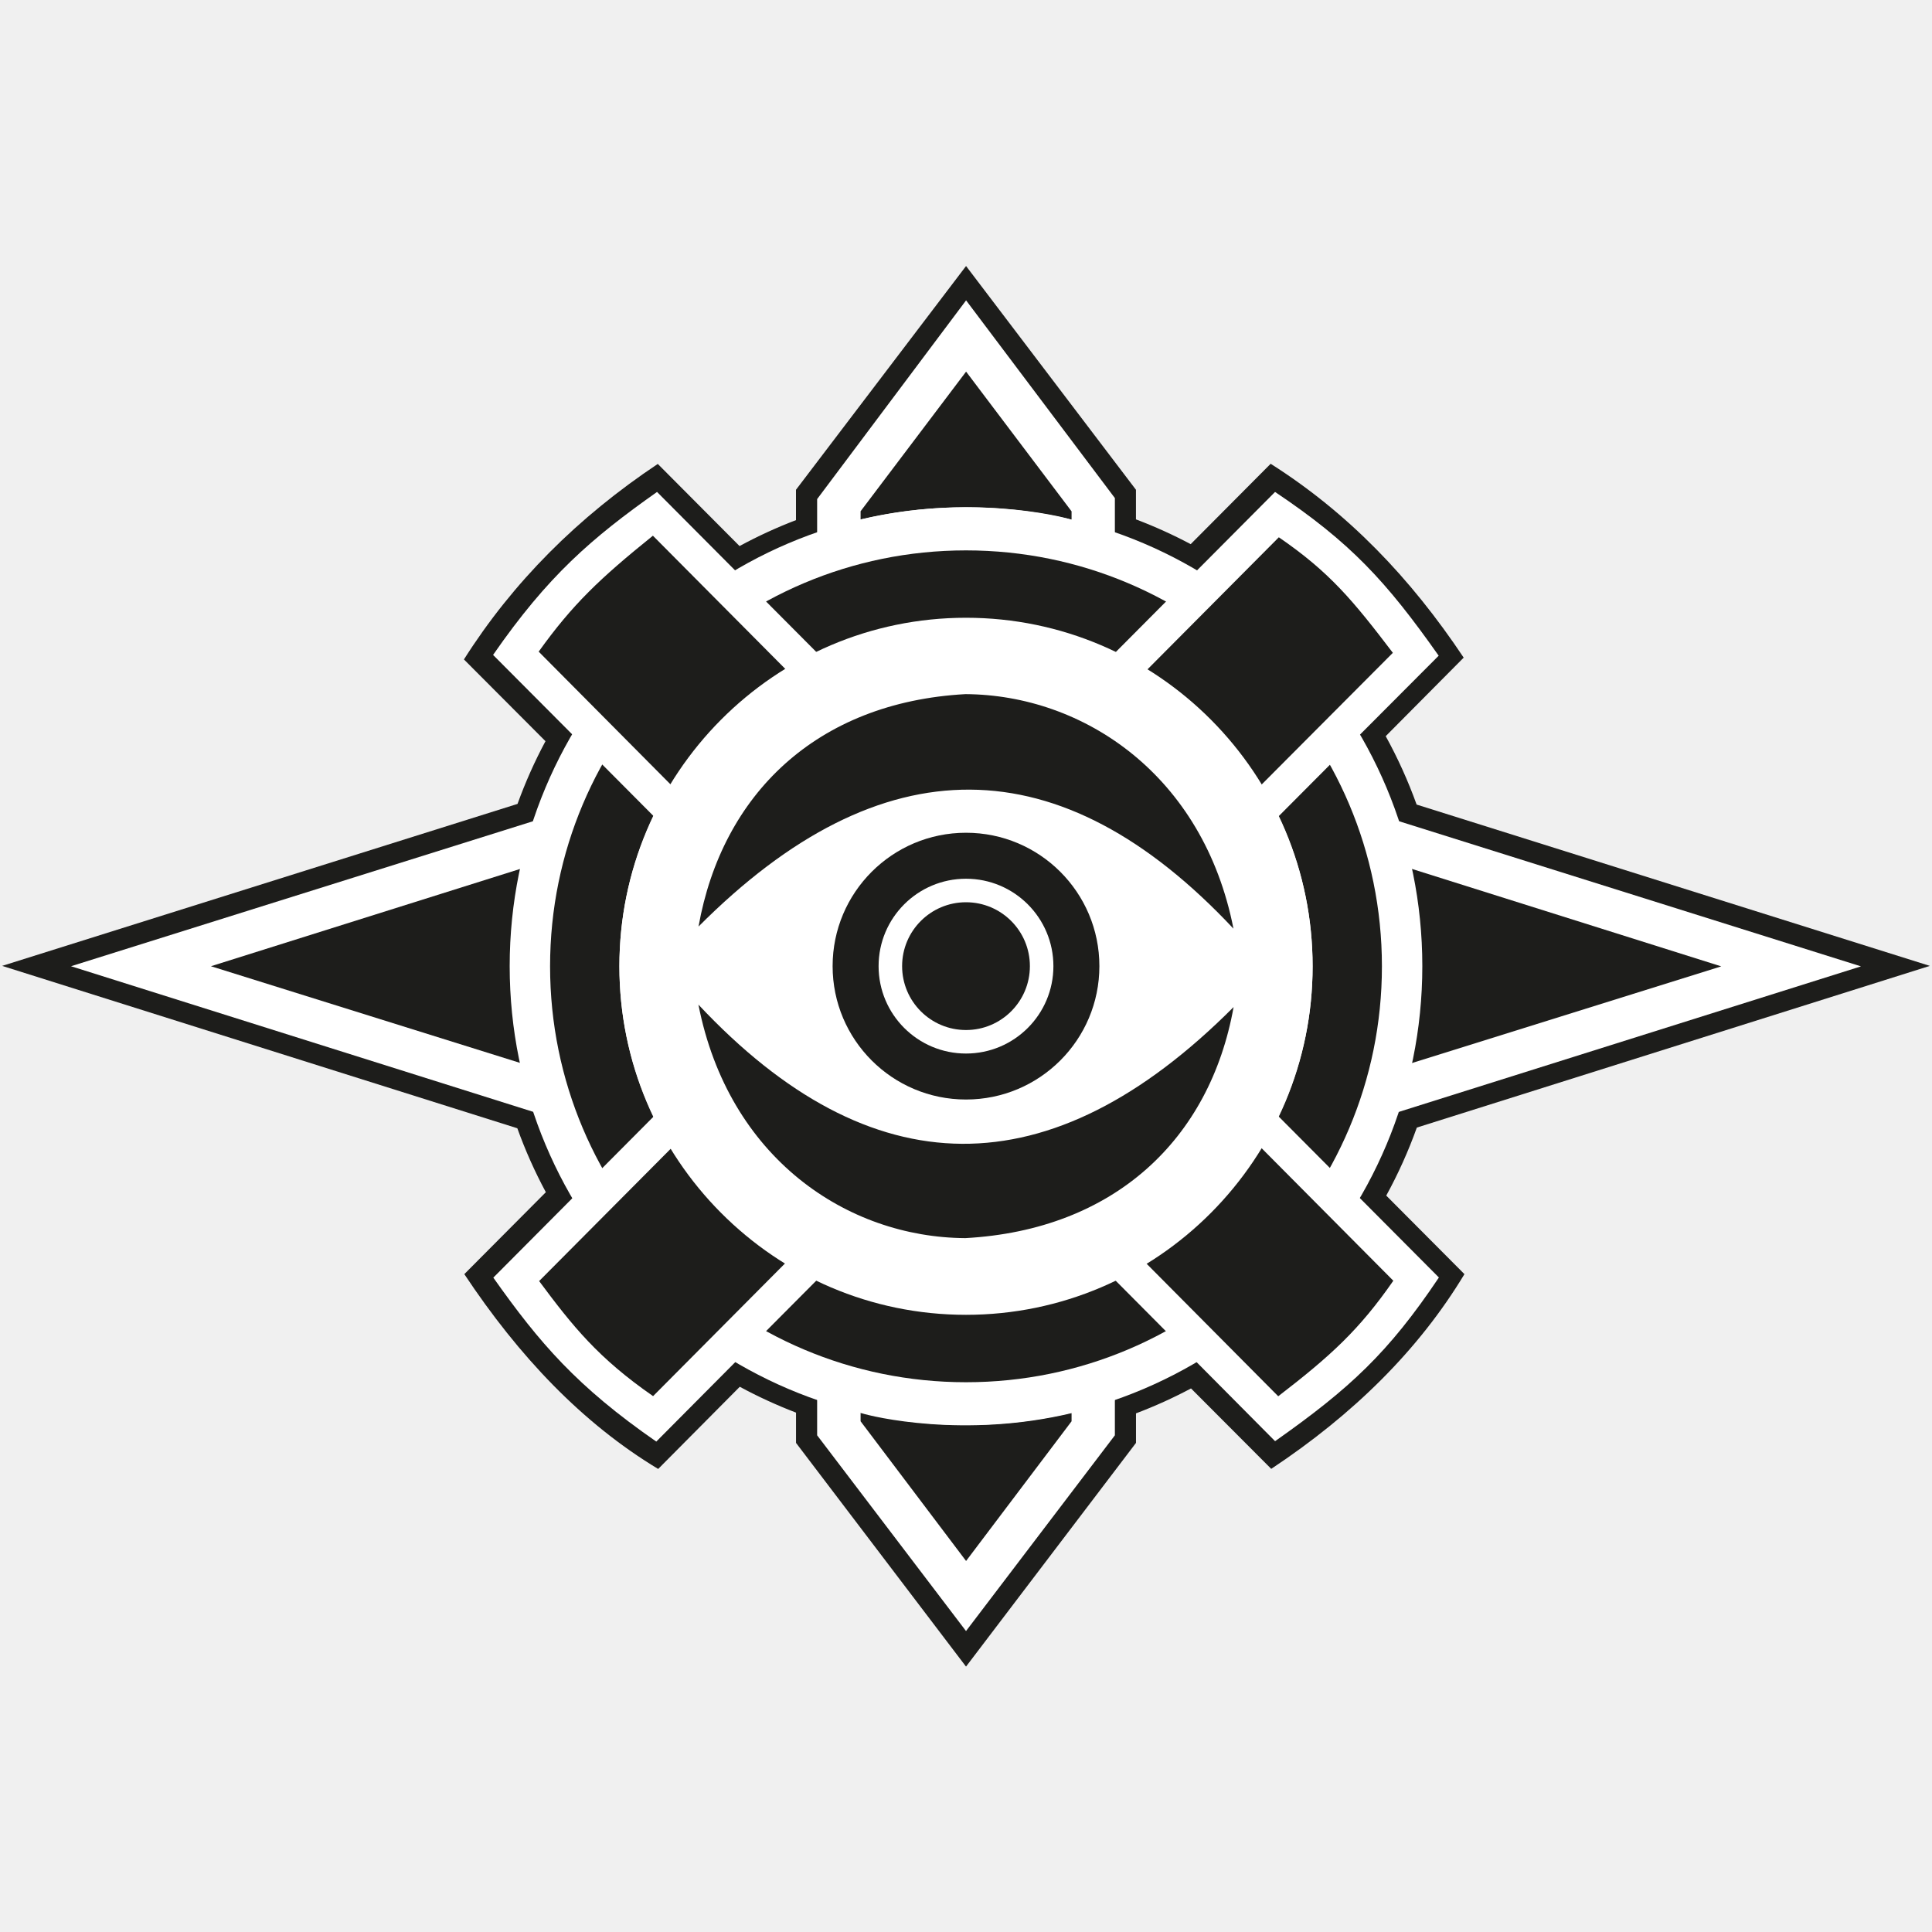
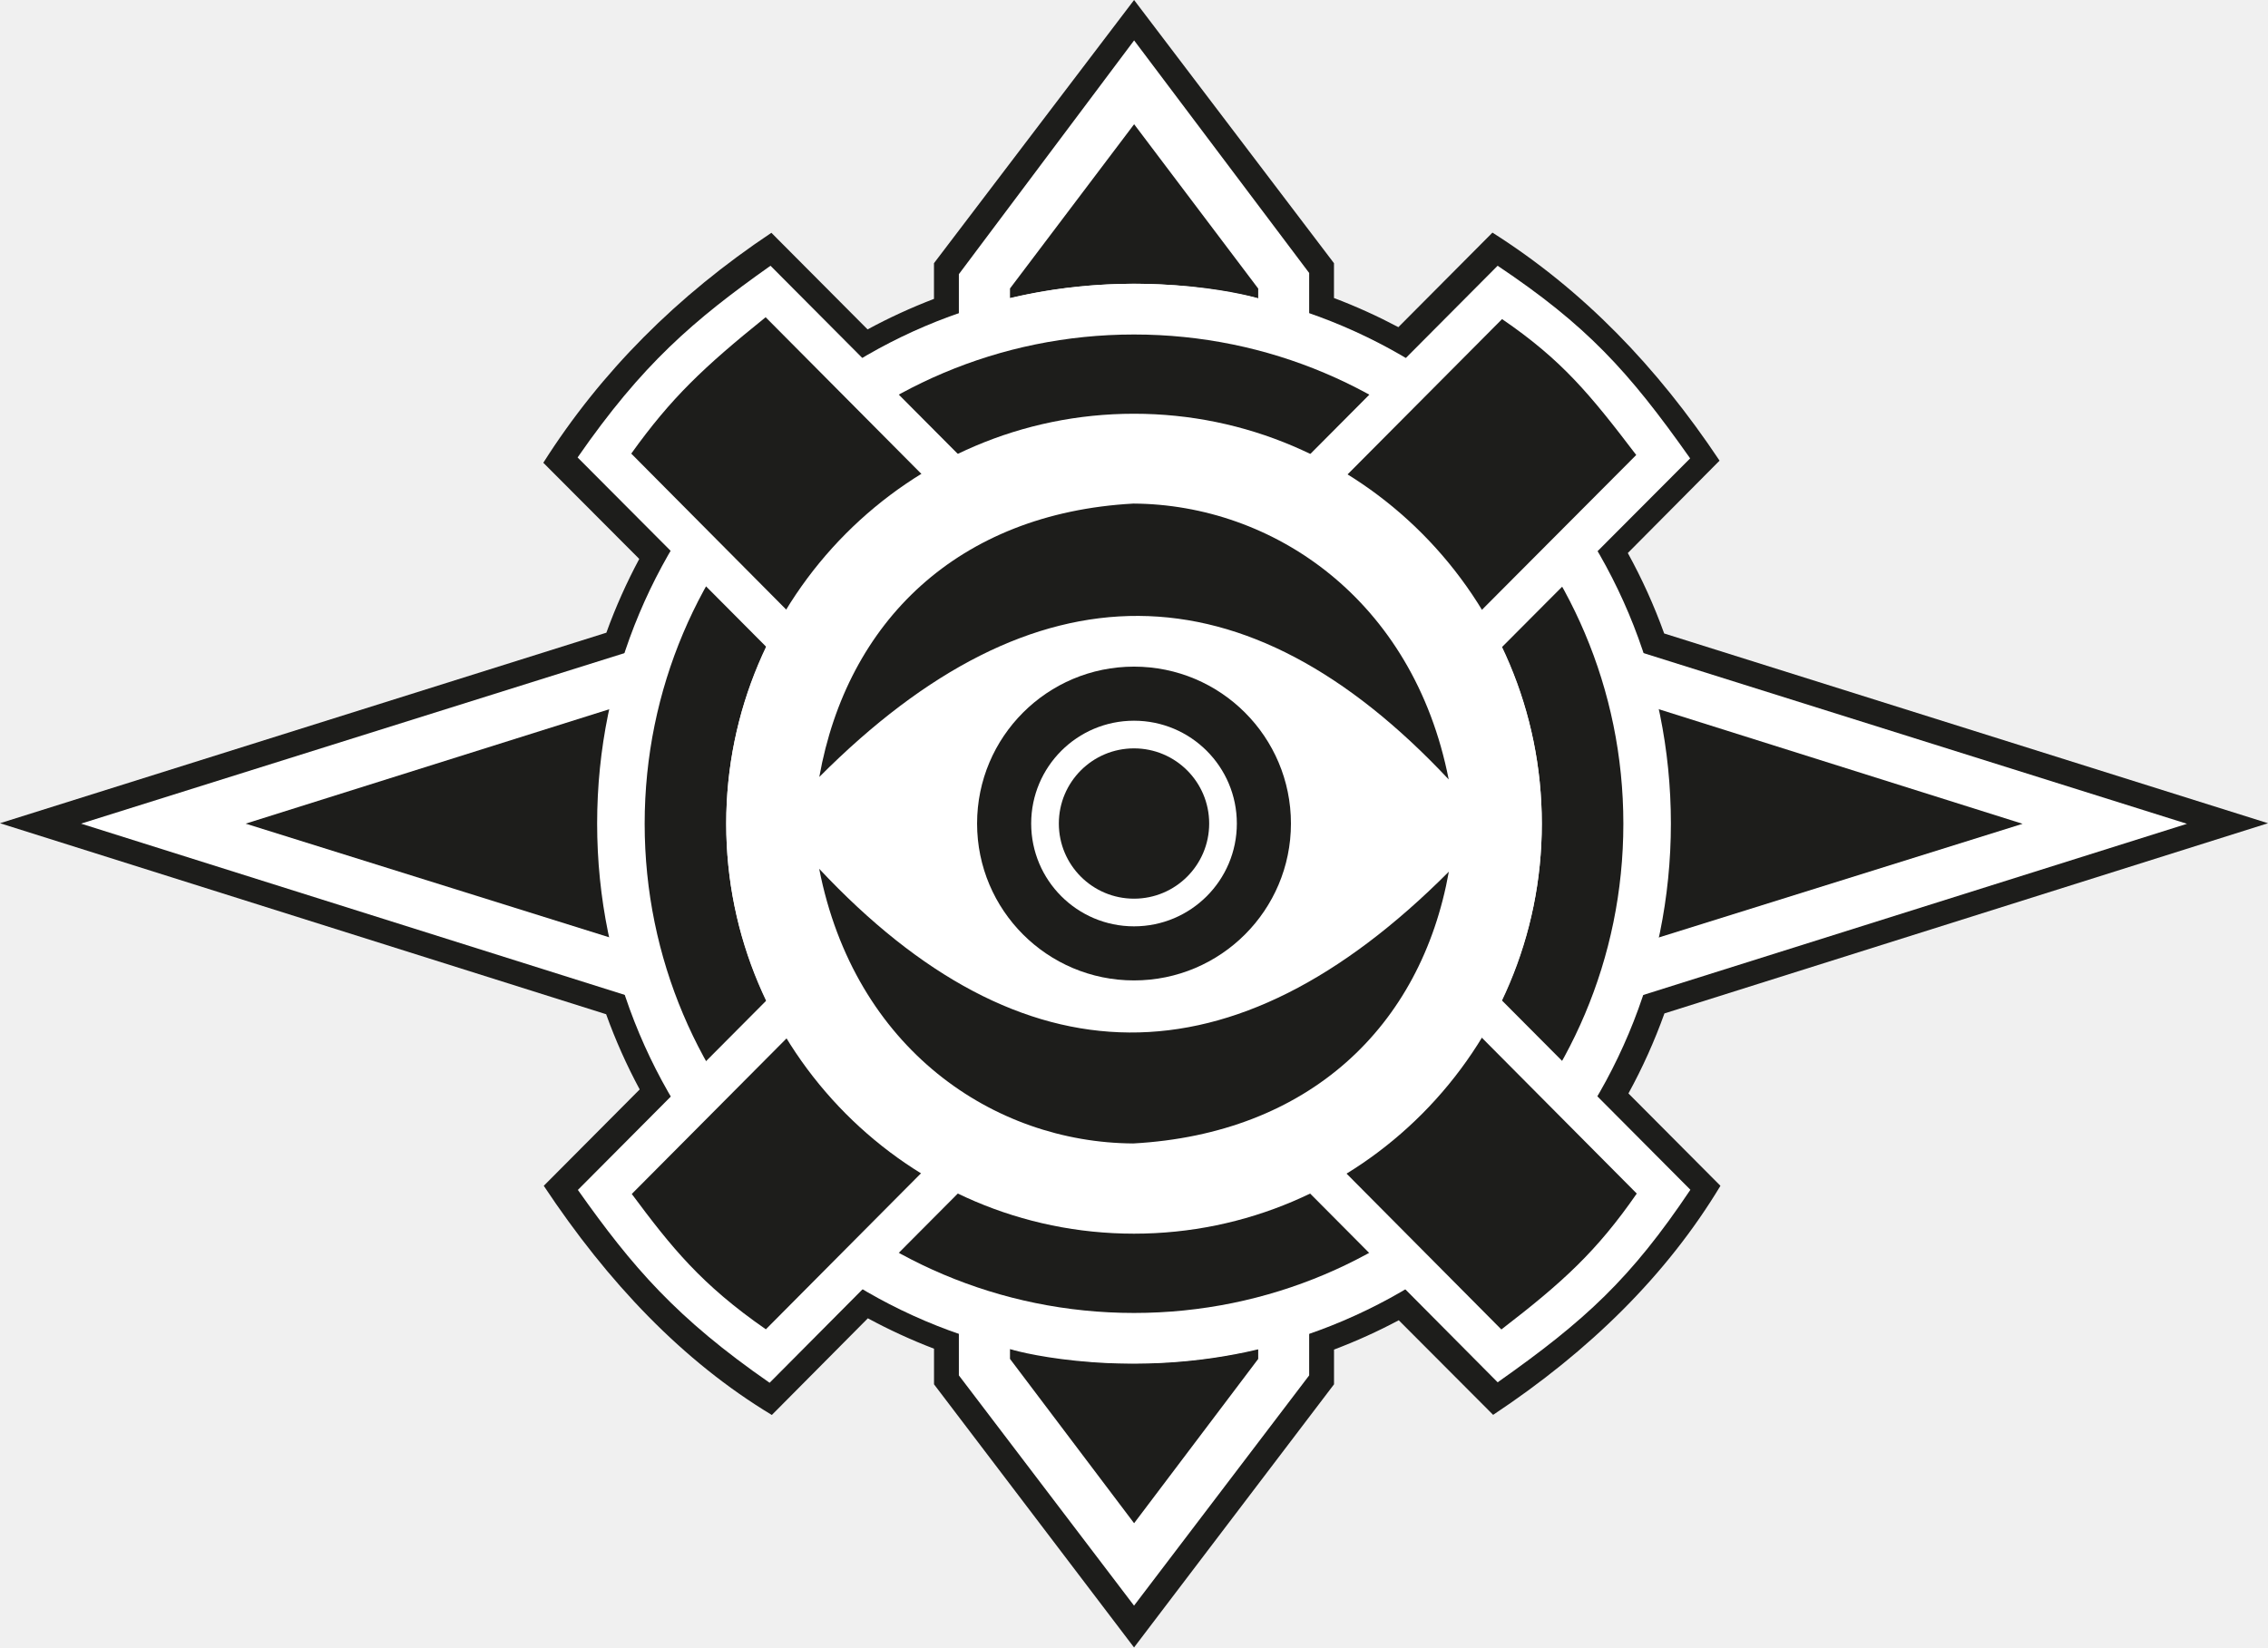
- <svg xmlns="http://www.w3.org/2000/svg" id="Ebene_4" data-name="Ebene 4" viewBox="0 0 1000 1000">
-   <defs>
-     <style>
+ <svg xmlns="http://www.w3.org/2000/svg" id="Ebene_4" data-name="Ebene 4" viewBox="0 0 997.77 724.94" version="1.1" width="997.77" height="724.94">
+   <defs id="defs1">
+     <style id="style1">
      .cls-1 {
        fill: #fff;
      }

      .cls-1, .cls-2 {
        stroke-width: 0px;
      }

      .cls-2 {
        fill: #1d1d1b;
      }
    </style>
  </defs>
-   <path class="cls-2" d="m733.35,583.63l265.53-83.69-265.64-83.5c-4.42-12.28-9.78-24.11-16-35.4l40.36-40.65c-27.56-41.33-59.87-74.95-99.91-100.34l-41.39,41.6c-9.12-4.84-18.57-9.13-28.33-12.82v-15.33l-87.94-115.81-88.03,115.81v15.71c-10.07,3.86-19.83,8.34-29.21,13.43l-42.32-42.51c-41.33,27.56-74.95,61.14-100.34,101.19l42.21,42.32c-5.57,10.4-10.42,21.24-14.47,32.46L1.11,499.94l266.66,84.05c4.12,11.45,9.06,22.5,14.76,33.09l-42.2,42.41c28.14,42.41,60.97,77.11,100.34,100.84l42.24-42.54c9.35,5.06,19.08,9.53,29.11,13.38v15.67l87.99,115.79,87.98-115.79v-15.29c9.81-3.71,19.32-8.02,28.48-12.9l41.52,41.63c42.41-28.14,76.27-61.42,100-100.79l-40.47-40.65c6.15-11.23,11.46-23,15.83-35.2Z" />
-   <path class="cls-1" d="m500.13,354.69L36.76,500.12l463.24,145.94,463.24-145.87-463.11-145.5ZM109.18,500.12l390.98-123.03,390.76,123.1-390.87,122.16-390.87-122.23Z" />
-   <ellipse class="cls-1" cx="500" cy="500.07" rx="236.19" ry="237.51" />
-   <path class="cls-1" d="m500.04,155.47l-77.09,102.86v484.58l77.06,101.32,77.05-101.32v-485.1l-77.02-102.35Zm0,652.49l-54.6-72.31v-4.35c6.17,2.12,53.97,13.29,109.2.14v4.22s-54.6,72.3-54.6,72.3Zm54.6-538.94c-6.17-2.12-53.97-13.31-109.2-.17v-4.22l54.61-72.28,54.59,72.32v4.35Z" />
-   <path class="cls-2" d="m500,284.88c-118.89,0-215.28,96.38-215.28,215.28s96.38,215.28,215.28,215.28,215.28-96.38,215.28-215.28-96.38-215.28-215.28-215.28Zm0,394.65c-99.08,0-179.4-80.32-179.4-179.4s80.32-179.4,179.4-179.4,179.4,80.32,179.4,179.4-80.32,179.4-179.4,179.4Z" />
-   <path class="cls-1" d="m255.22,338.98c28.43-41.01,50.92-60.36,84.86-84.35l404.69,406.6c-26.12,38.97-46.14,57.48-84.79,84.72.09-.09-404.68-407.06-404.77-406.97Z" />
-   <path class="cls-1" d="m339.69,746.16c-41.01-28.43-60.36-50.92-84.35-84.86l404.63-406.67c38.97,26.12,57.45,46.11,84.69,84.76-.09-.09-405.06,406.68-404.97,406.77Z" />
-   <path class="cls-2" d="m338.03,722.63c-28.43-19.71-41.54-36.11-58.98-59.55l382.87-384.98c26.39,18.07,38.63,33.01,59.02,59.8-.06-.06-382.97,384.68-382.91,384.74Z" />
-   <path class="cls-2" d="m721.18,662.9c-17.61,25.39-32.44,38.93-59.57,59.8l-382.79-385.41c17.63-24.58,31.68-37.89,59.12-60.01l383.24,385.62Z" />
-   <ellipse class="cls-1" cx="500" cy="500.15" rx="179.4" ry="180.4" />
-   <path class="cls-2" d="m361.55,479.58c94.83-95.17,187.58-94.17,276.89,1.09-15.59-79.37-77.44-121.03-138.73-121.39-77.16,4.25-125.94,51.95-138.16,120.3Z" />
-   <path class="cls-2" d="m638.51,521.25c-94.85,95.15-187.71,94.01-277.01-1.26,15.57,79.37,76.87,120.5,138.15,120.86,77.16-4.24,126.62-51.25,138.86-119.61Z" />
-   <circle class="cls-2" cx="500" cy="500.07" r="69.04" />
-   <circle class="cls-1" cx="500" cy="500.07" r="45.24" />
-   <circle class="cls-2" cx="500" cy="500.07" r="33.07" />
+   <path class="cls-2" d="m 732.24,445.94 265.53,-83.69 -265.64,-83.5 c -4.42,-12.28 -9.78,-24.11 -16,-35.4 L 756.49,202.7 C 728.93,161.37 696.62,127.75 656.58,102.36 l -41.39,41.6 c -9.12,-4.84 -18.57,-9.13 -28.33,-12.82 V 115.81 L 498.92,0 410.89,115.81 v 15.71 c -10.07,3.86 -19.83,8.34 -29.21,13.43 L 339.36,102.44 C 298.03,130 264.41,163.58 239.02,203.63 l 42.21,42.32 c -5.57,10.4 -10.42,21.24 -14.47,32.46 L 0,362.25 266.66,446.3 c 4.12,11.45 9.06,22.5 14.76,33.09 l -42.2,42.41 c 28.14,42.41 60.97,77.11 100.34,100.84 L 381.8,580.1 c 9.35,5.06 19.08,9.53 29.11,13.38 v 15.67 l 87.99,115.79 87.98,-115.79 v -15.29 c 9.81,-3.71 19.32,-8.02 28.48,-12.9 l 41.52,41.63 c 42.41,-28.14 76.27,-61.42 100,-100.79 l -40.47,-40.65 c 6.15,-11.23 11.46,-23 15.83,-35.2 z" id="path1" />
+   <path class="cls-1" d="M 499.02,217 35.65,362.43 498.89,508.37 962.13,362.5 Z M 108.07,362.43 499.05,239.4 889.81,362.5 498.94,484.66 Z" id="path2" />
+   <ellipse class="cls-1" cx="498.89" cy="362.38" rx="236.19" ry="237.51" id="ellipse2" />
+   <path class="cls-1" d="M 498.93,17.78 421.84,120.64 V 605.22 L 498.9,706.54 575.95,605.22 V 120.12 L 498.93,17.77 Z m 0,652.49 -54.6,-72.31 v -4.35 c 6.17,2.12 53.97,13.29 109.2,0.14 v 4.22 c 0,0 -54.6,72.3 -54.6,72.3 z m 54.6,-538.94 c -6.17,-2.12 -53.97,-13.31 -109.2,-0.17 v -4.22 l 54.61,-72.28 54.59,72.32 z" id="path3" />
+   <path class="cls-2" d="m 498.89,147.19 c -118.89,0 -215.28,96.38 -215.28,215.28 0,118.9 96.38,215.28 215.28,215.28 118.9,0 215.28,-96.38 215.28,-215.28 0,-118.9 -96.38,-215.28 -215.28,-215.28 z m 0,394.65 c -99.08,0 -179.4,-80.32 -179.4,-179.4 0,-99.08 80.32,-179.4 179.4,-179.4 99.08,0 179.4,80.32 179.4,179.4 0,99.08 -80.32,179.4 -179.4,179.4 z" id="path4" />
+   <path class="cls-1" d="m 254.11,201.29 c 28.43,-41.01 50.92,-60.36 84.86,-84.35 l 404.69,406.6 c -26.12,38.97 -46.14,57.48 -84.79,84.72 C 658.96,608.17 254.19,201.2 254.1,201.29 Z" id="path5" />
+   <path class="cls-1" d="M 338.58,608.47 C 297.57,580.04 278.22,557.55 254.23,523.61 L 658.86,116.94 c 38.97,26.12 57.45,46.11 84.69,84.76 -0.09,-0.09 -405.06,406.68 -404.97,406.77 z" id="path6" />
+   <path class="cls-2" d="M 336.92,584.94 C 308.49,565.23 295.38,548.83 277.94,525.39 L 660.81,140.41 c 26.39,18.07 38.63,33.01 59.02,59.8 -0.06,-0.06 -382.97,384.68 -382.91,384.74 z" id="path7" />
+   <path class="cls-2" d="m 720.07,525.21 c -17.61,25.39 -32.44,38.93 -59.57,59.8 L 277.71,199.6 c 17.63,-24.58 31.68,-37.89 59.12,-60.01 z" id="path8" />
+   <ellipse class="cls-1" cx="498.89" cy="362.46" rx="179.4" ry="180.4" id="ellipse8" />
+   <path class="cls-2" d="m 360.44,341.89 c 94.83,-95.17 187.58,-94.17 276.89,1.09 -15.59,-79.37 -77.44,-121.03 -138.73,-121.39 -77.16,4.25 -125.94,51.95 -138.16,120.3 z" id="path9" />
+   <path class="cls-2" d="m 637.4,383.56 c -94.85,95.15 -187.71,94.01 -277.01,-1.26 15.57,79.37 76.87,120.5 138.15,120.86 77.16,-4.24 126.62,-51.25 138.86,-119.61 z" id="path10" />
+   <circle class="cls-2" cx="498.89" cy="362.38" r="69.04" id="circle10" />
+   <circle class="cls-1" cx="498.89" cy="362.38" r="45.24" id="circle11" />
+   <circle class="cls-2" cx="498.89" cy="362.38" r="33.07" id="circle12" />
</svg>
